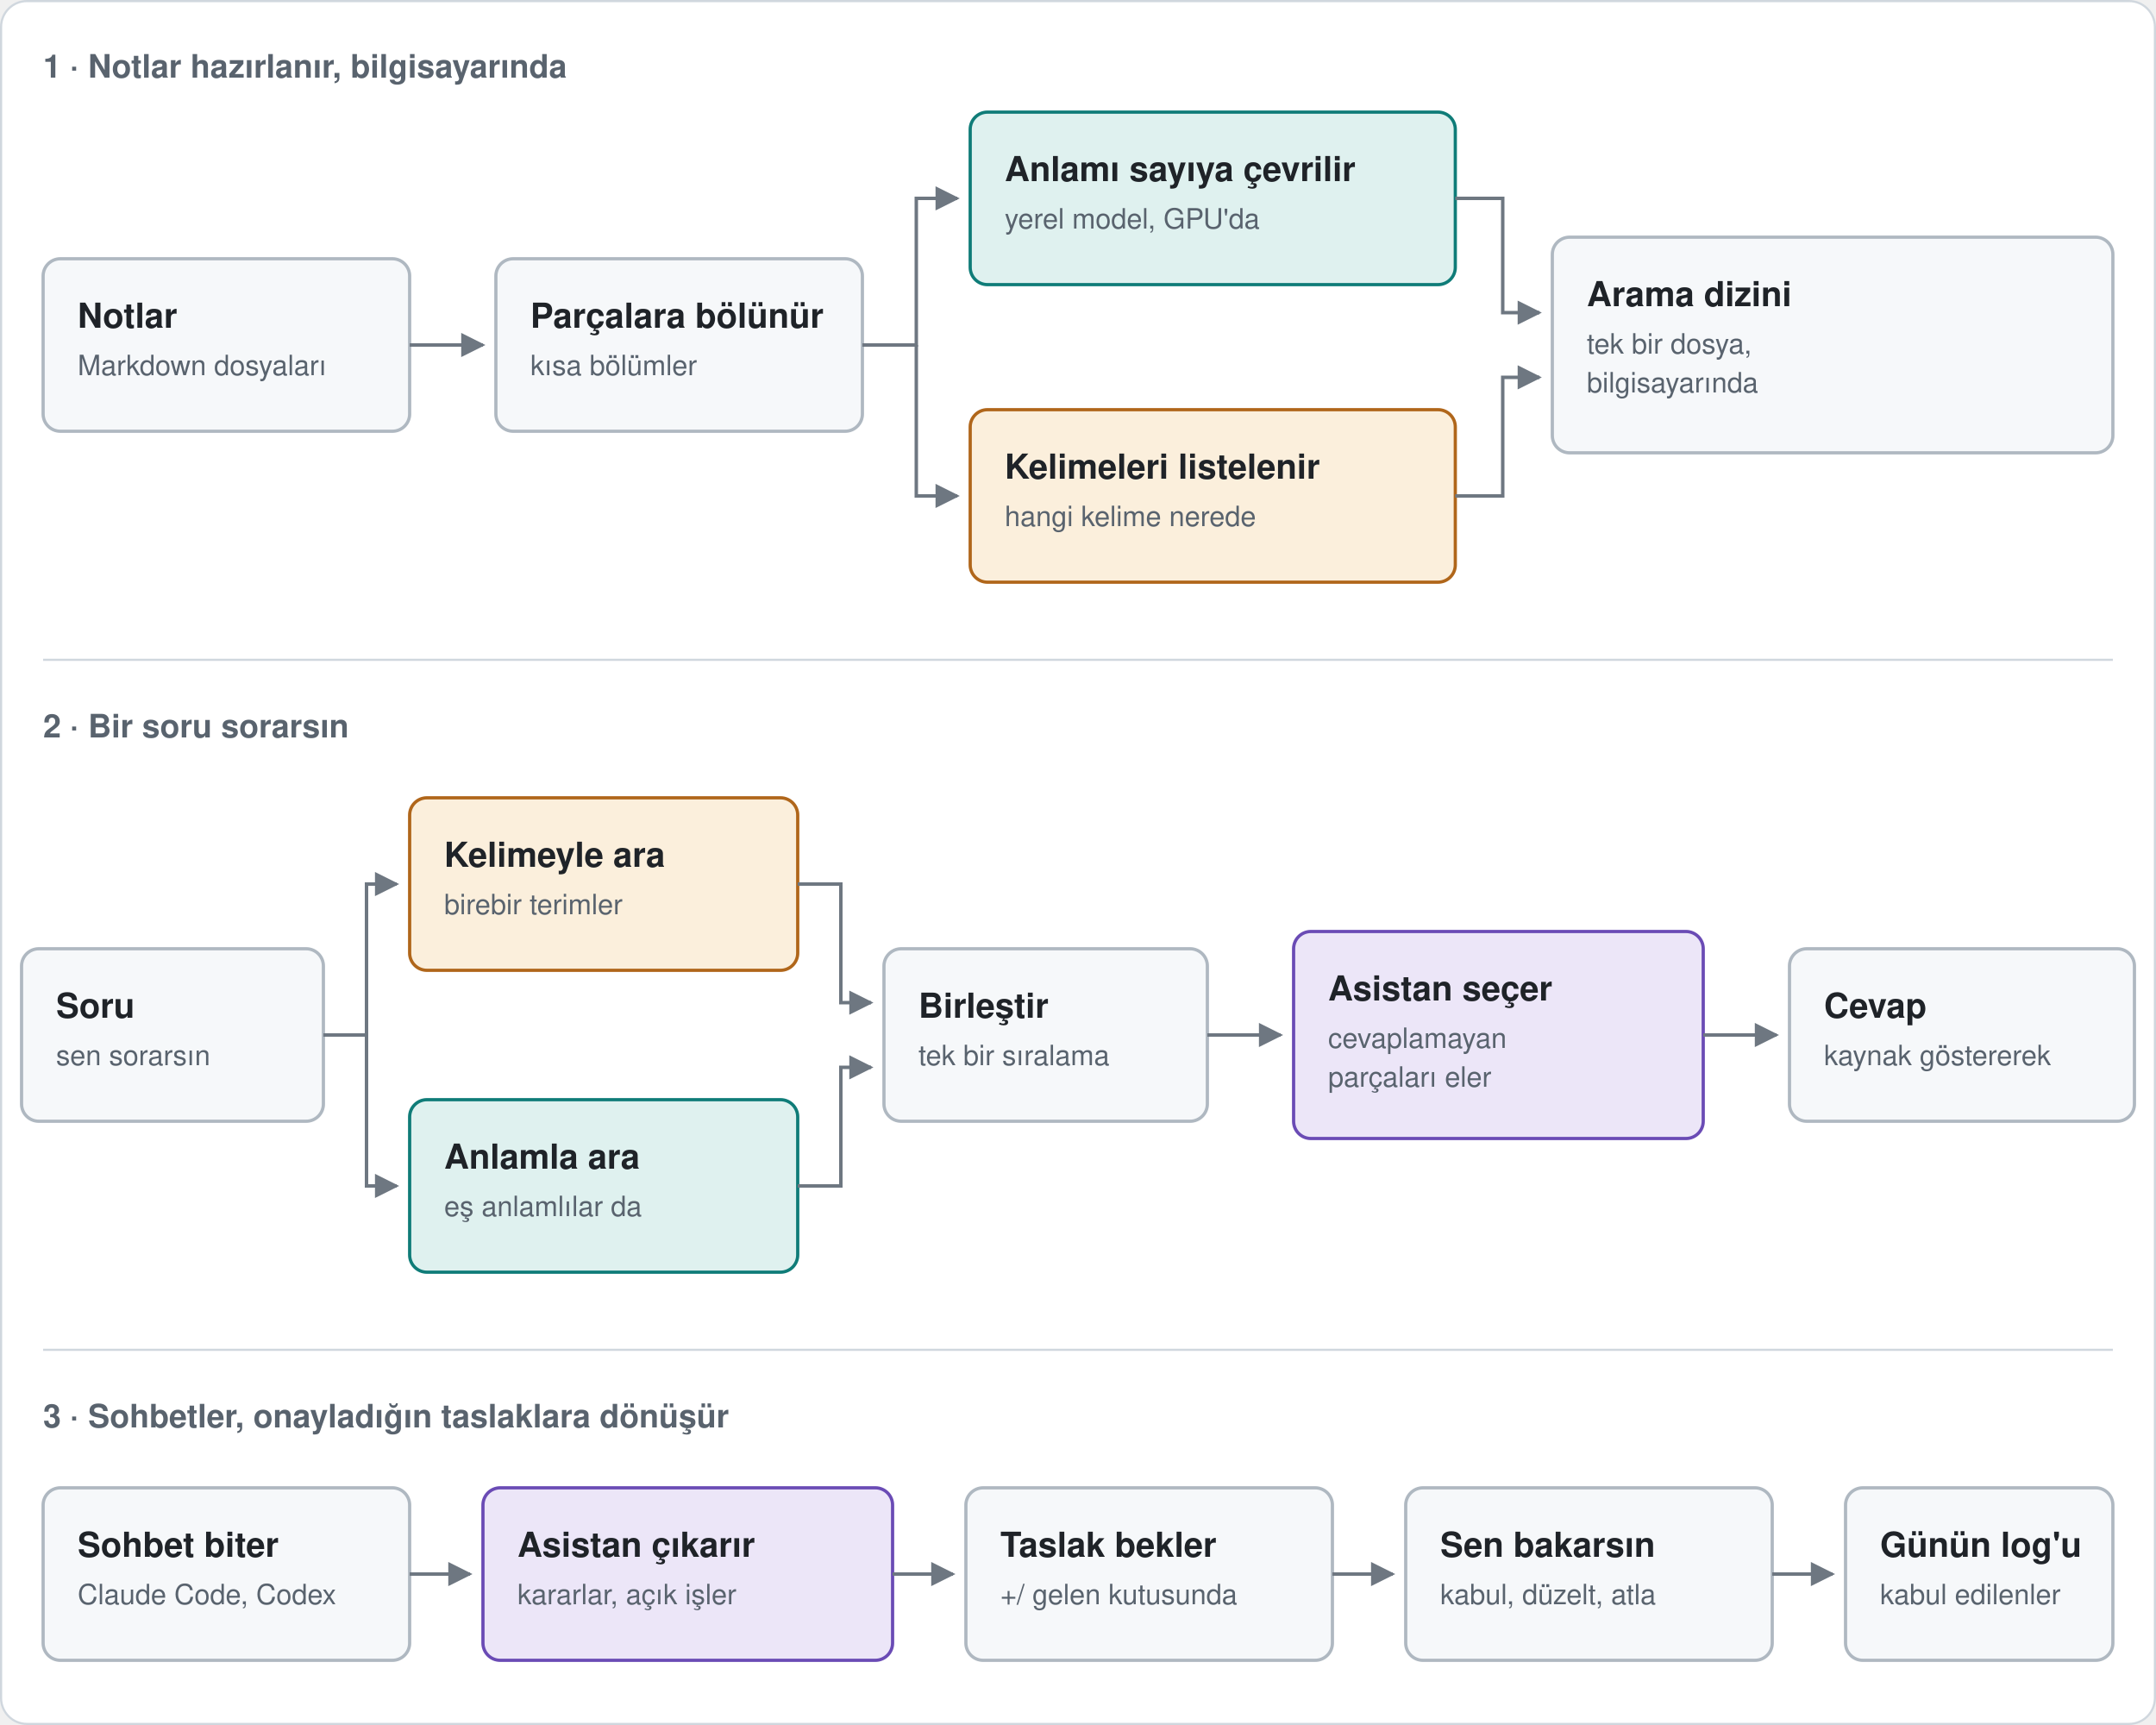
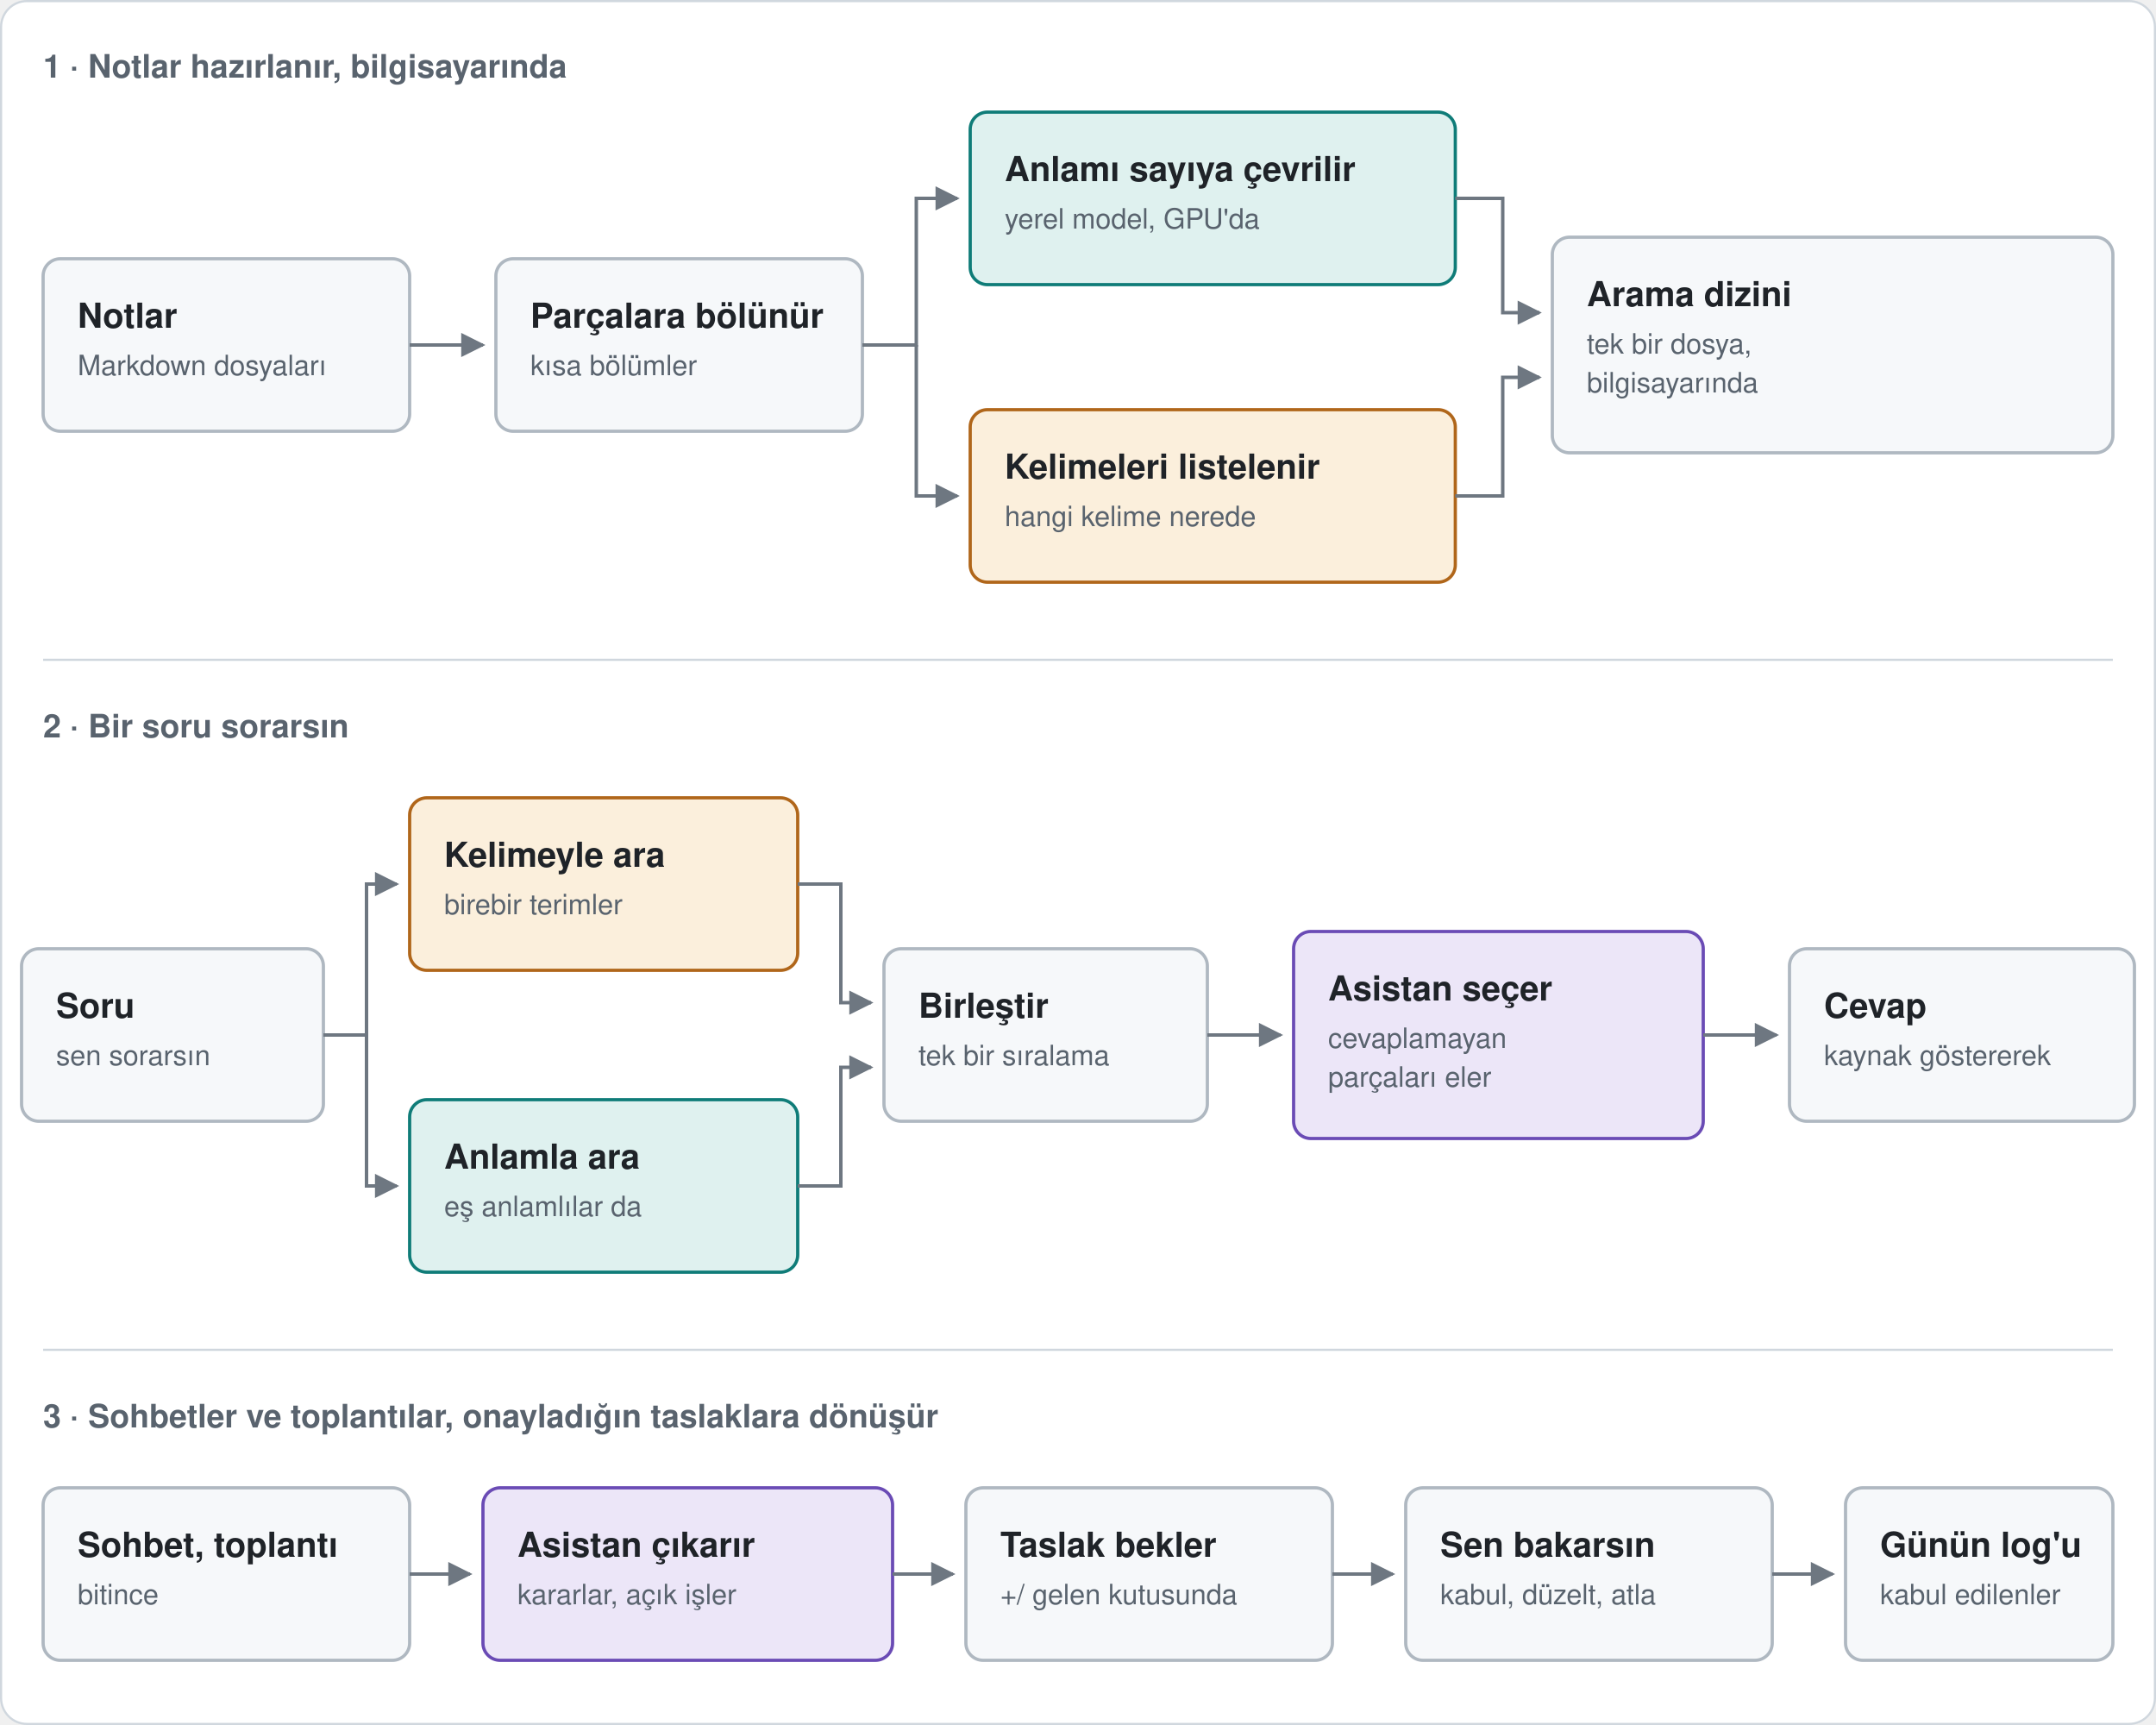
- <svg xmlns="http://www.w3.org/2000/svg" viewBox="0 0 1000 800" width="1000" height="800" role="img" aria-label="Carry nasıl çalışır: notlar parçalara bölünür ve bilgisayarında kelimeye ve anlama göre dizinlenir; soru iki yoldan aranır, sonuçlar birleştirilir, asistan cevaplayan parçaları seçer ve kaynak göstererek cevaplar. Sohbet bitince asistan kararları ve açık işleri +/ gelen kutusuna taslak olarak yazar; her maddeyi kabul eder, düzeltir ya da atlarsın; kabul edilenler o günün log'una yazılır.">
+ <svg xmlns="http://www.w3.org/2000/svg" viewBox="0 0 1000 800" width="1000" height="800" role="img" aria-label="Carry nasıl çalışır: notlar parçalara bölünür ve bilgisayarında kelimeye ve anlama göre dizinlenir; soru iki yoldan aranır, sonuçlar birleştirilir, asistan cevaplayan parçaları seçer ve kaynak göstererek cevaplar. Sohbet ya da kaydedilen toplantı bitince asistan kararları ve açık işleri +/ gelen kutusuna taslak olarak yazar; her maddeyi kabul eder, düzeltir ya da atlarsın; kabul edilenler o günün log'una yazılır.">
  <style>text{font-family:-apple-system,BlinkMacSystemFont,"Segoe UI",Helvetica,Arial,sans-serif;fill:#1f2328}.t{font-size:16px;font-weight:600}.s{font-size:13px;fill:#59636e}.h{font-size:15px;font-weight:600;fill:#59636e}</style>
  <defs>
    <marker id="h" viewBox="0 0 10 10" refX="9" refY="5" markerWidth="7" markerHeight="7" orient="auto">
      <path d="M0 0L10 5L0 10z" fill="#6e7781" />
    </marker>
  </defs>
  <rect x="0.5" y="0.5" width="999" height="799" rx="12" fill="#ffffff" stroke="#d0d7de" />
  <text x="20" y="36" class="h">1 · Notlar hazırlanır, bilgisayarında</text>
  <rect x="20" y="120" width="170" height="80" rx="8" fill="#f6f8fa" stroke="#afb8c1" stroke-width="1.5" />
  <text x="36" y="152" class="t">Notlar</text>
  <text x="36" y="174" class="s">Markdown dosyaları</text>
  <rect x="230" y="120" width="170" height="80" rx="8" fill="#f6f8fa" stroke="#afb8c1" stroke-width="1.5" />
  <text x="246" y="152" class="t">Parçalara bölünür</text>
  <text x="246" y="174" class="s">kısa bölümler</text>
  <rect x="450" y="52" width="225" height="80" rx="8" fill="#dff1ef" stroke="#0f7c78" stroke-width="1.5" />
  <text x="466" y="84" class="t">Anlamı sayıya çevrilir</text>
  <text x="466" y="106" class="s">yerel model, GPU'da</text>
  <rect x="450" y="190" width="225" height="80" rx="8" fill="#fbefdc" stroke="#b0661a" stroke-width="1.5" />
  <text x="466" y="222" class="t">Kelimeleri listelenir</text>
  <text x="466" y="244" class="s">hangi kelime nerede</text>
  <rect x="720" y="110" width="260" height="100" rx="8" fill="#f6f8fa" stroke="#afb8c1" stroke-width="1.5" />
  <text x="736" y="142" class="t">Arama dizini</text>
  <text x="736" y="164" class="s">tek bir dosya,</text>
  <text x="736" y="182" class="s">bilgisayarında</text>
  <path d="M190 160H224" fill="none" stroke="#6e7781" stroke-width="1.6" marker-end="url(#h)" />
  <path d="M400 160H425V92H444" fill="none" stroke="#6e7781" stroke-width="1.6" marker-end="url(#h)" />
  <path d="M425 160V230H444" fill="none" stroke="#6e7781" stroke-width="1.6" marker-end="url(#h)" />
  <path d="M675 92H697V145H714" fill="none" stroke="#6e7781" stroke-width="1.6" marker-end="url(#h)" />
  <path d="M675 230H697V175H714" fill="none" stroke="#6e7781" stroke-width="1.6" marker-end="url(#h)" />
  <line x1="20" y1="306" x2="980" y2="306" stroke="#d0d7de" />
  <text x="20" y="342" class="h">2 · Bir soru sorarsın</text>
  <rect x="10" y="440" width="140" height="80" rx="8" fill="#f6f8fa" stroke="#afb8c1" stroke-width="1.5" />
  <text x="26" y="472" class="t">Soru</text>
  <text x="26" y="494" class="s">sen sorarsın</text>
  <rect x="190" y="370" width="180" height="80" rx="8" fill="#fbefdc" stroke="#b0661a" stroke-width="1.5" />
  <text x="206" y="402" class="t">Kelimeyle ara</text>
  <text x="206" y="424" class="s">birebir terimler</text>
  <rect x="190" y="510" width="180" height="80" rx="8" fill="#dff1ef" stroke="#0f7c78" stroke-width="1.5" />
  <text x="206" y="542" class="t">Anlamla ara</text>
  <text x="206" y="564" class="s">eş anlamlılar da</text>
  <rect x="410" y="440" width="150" height="80" rx="8" fill="#f6f8fa" stroke="#afb8c1" stroke-width="1.5" />
  <text x="426" y="472" class="t">Birleştir</text>
  <text x="426" y="494" class="s">tek bir sıralama</text>
  <rect x="600" y="432" width="190" height="96" rx="8" fill="#ece6f8" stroke="#6a4bb5" stroke-width="1.5" />
  <text x="616" y="464" class="t">Asistan seçer</text>
  <text x="616" y="486" class="s">cevaplamayan</text>
  <text x="616" y="504" class="s">parçaları eler</text>
  <rect x="830" y="440" width="160" height="80" rx="8" fill="#f6f8fa" stroke="#afb8c1" stroke-width="1.5" />
  <text x="846" y="472" class="t">Cevap</text>
  <text x="846" y="494" class="s">kaynak göstererek</text>
  <path d="M150 480H170V410H184" fill="none" stroke="#6e7781" stroke-width="1.6" marker-end="url(#h)" />
  <path d="M170 480V550H184" fill="none" stroke="#6e7781" stroke-width="1.6" marker-end="url(#h)" />
  <path d="M370 410H390V465H404" fill="none" stroke="#6e7781" stroke-width="1.6" marker-end="url(#h)" />
  <path d="M370 550H390V495H404" fill="none" stroke="#6e7781" stroke-width="1.6" marker-end="url(#h)" />
  <path d="M560 480H594" fill="none" stroke="#6e7781" stroke-width="1.6" marker-end="url(#h)" />
  <path d="M790 480H824" fill="none" stroke="#6e7781" stroke-width="1.6" marker-end="url(#h)" />
  <line x1="20" y1="626" x2="980" y2="626" stroke="#d0d7de" />
-   <text x="20" y="662" class="h">3 · Sohbetler, onayladığın taslaklara dönüşür</text>
+   <text x="20" y="662" class="h">3 · Sohbetler ve toplantılar, onayladığın taslaklara dönüşür</text>
  <rect x="20" y="690" width="170" height="80" rx="8" fill="#f6f8fa" stroke="#afb8c1" stroke-width="1.5" />
-   <text x="36" y="722" class="t">Sohbet biter</text>
-   <text x="36" y="744" class="s">Claude Code, Codex</text>
+   <text x="36" y="722" class="t">Sohbet, toplantı</text>
+   <text x="36" y="744" class="s">bitince</text>
  <rect x="224" y="690" width="190" height="80" rx="8" fill="#ece6f8" stroke="#6a4bb5" stroke-width="1.5" />
  <text x="240" y="722" class="t">Asistan çıkarır</text>
  <text x="240" y="744" class="s">kararlar, açık işler</text>
  <rect x="448" y="690" width="170" height="80" rx="8" fill="#f6f8fa" stroke="#afb8c1" stroke-width="1.5" />
  <text x="464" y="722" class="t">Taslak bekler</text>
  <text x="464" y="744" class="s">+/ gelen kutusunda</text>
  <rect x="652" y="690" width="170" height="80" rx="8" fill="#f6f8fa" stroke="#afb8c1" stroke-width="1.5" />
  <text x="668" y="722" class="t">Sen bakarsın</text>
  <text x="668" y="744" class="s">kabul, düzelt, atla</text>
  <rect x="856" y="690" width="124" height="80" rx="8" fill="#f6f8fa" stroke="#afb8c1" stroke-width="1.5" />
  <text x="872" y="722" class="t">Günün log'u</text>
  <text x="872" y="744" class="s">kabul edilenler</text>
  <path d="M190 730H218" fill="none" stroke="#6e7781" stroke-width="1.6" marker-end="url(#h)" />
  <path d="M414 730H442" fill="none" stroke="#6e7781" stroke-width="1.6" marker-end="url(#h)" />
  <path d="M618 730H646" fill="none" stroke="#6e7781" stroke-width="1.6" marker-end="url(#h)" />
  <path d="M822 730H850" fill="none" stroke="#6e7781" stroke-width="1.6" marker-end="url(#h)" />
</svg>
